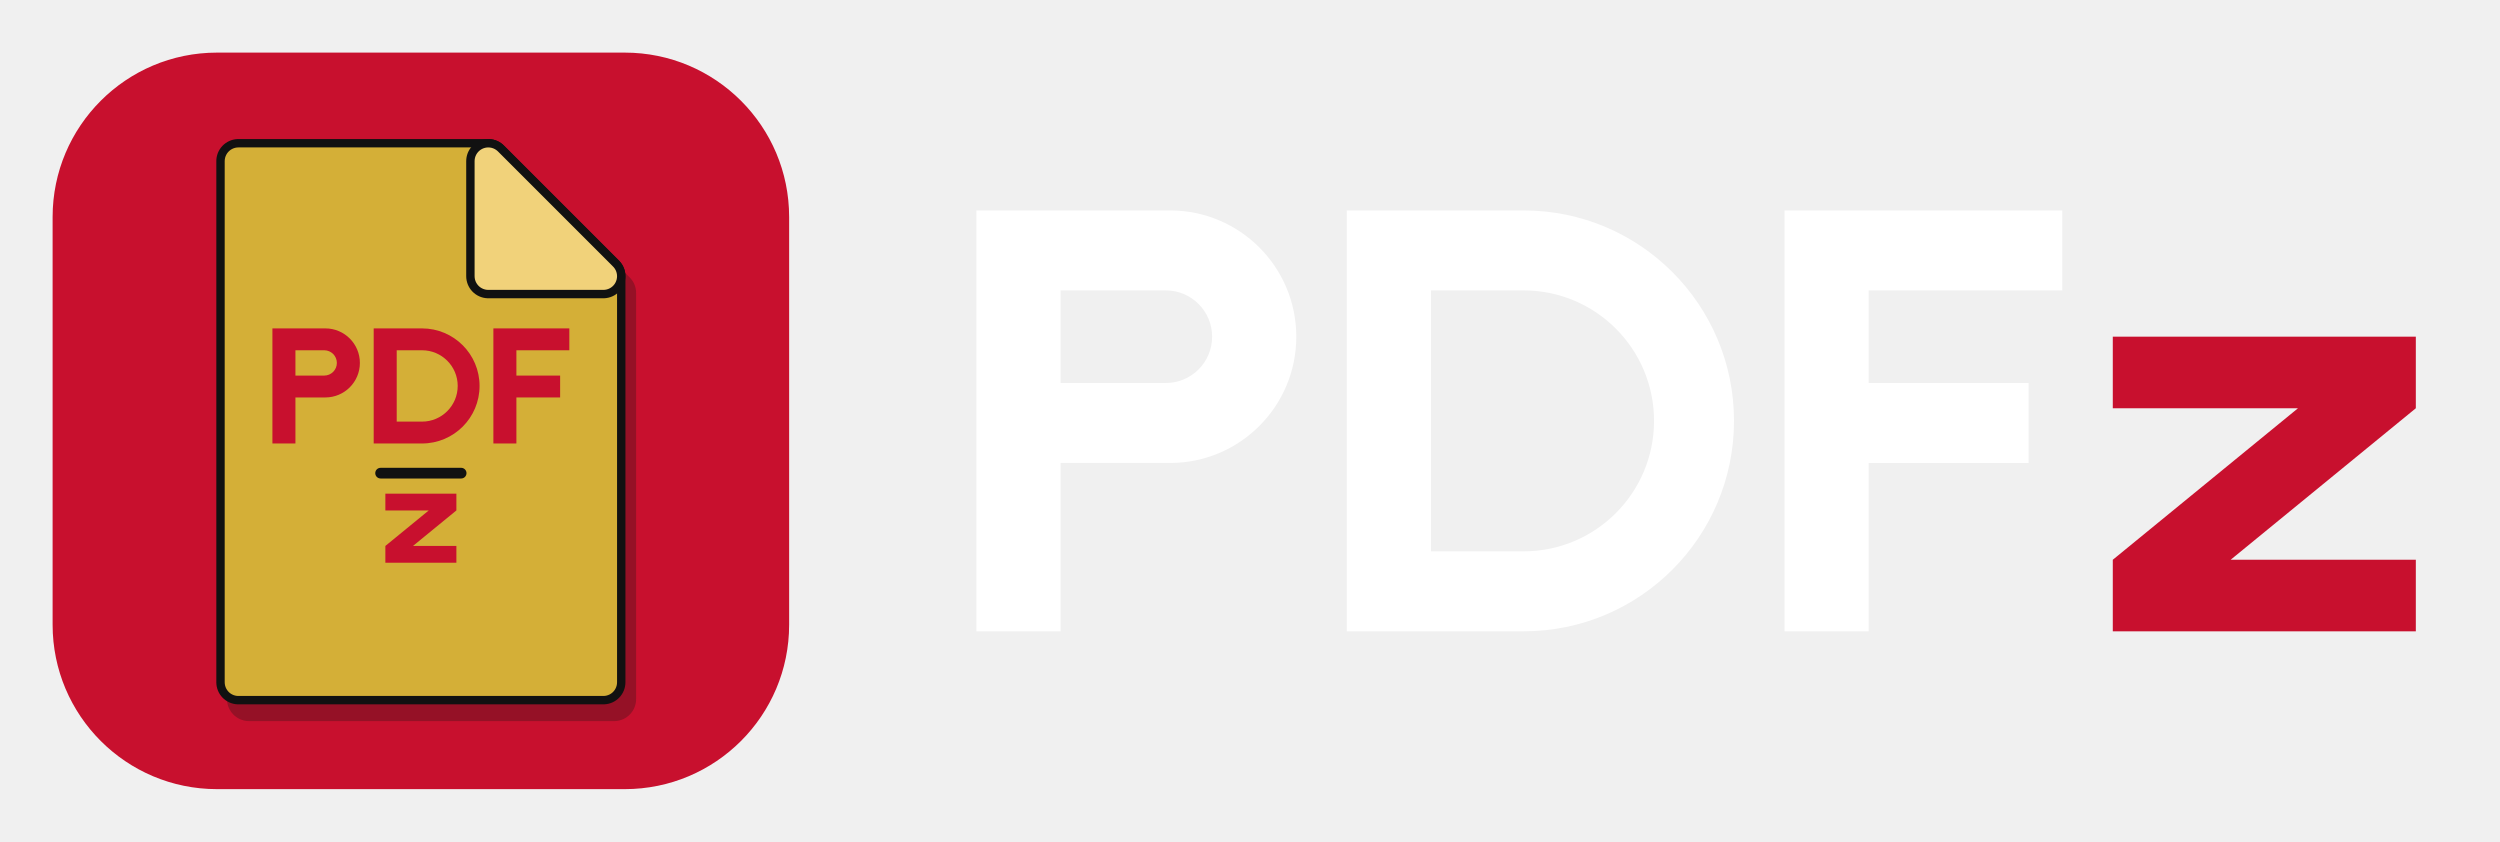
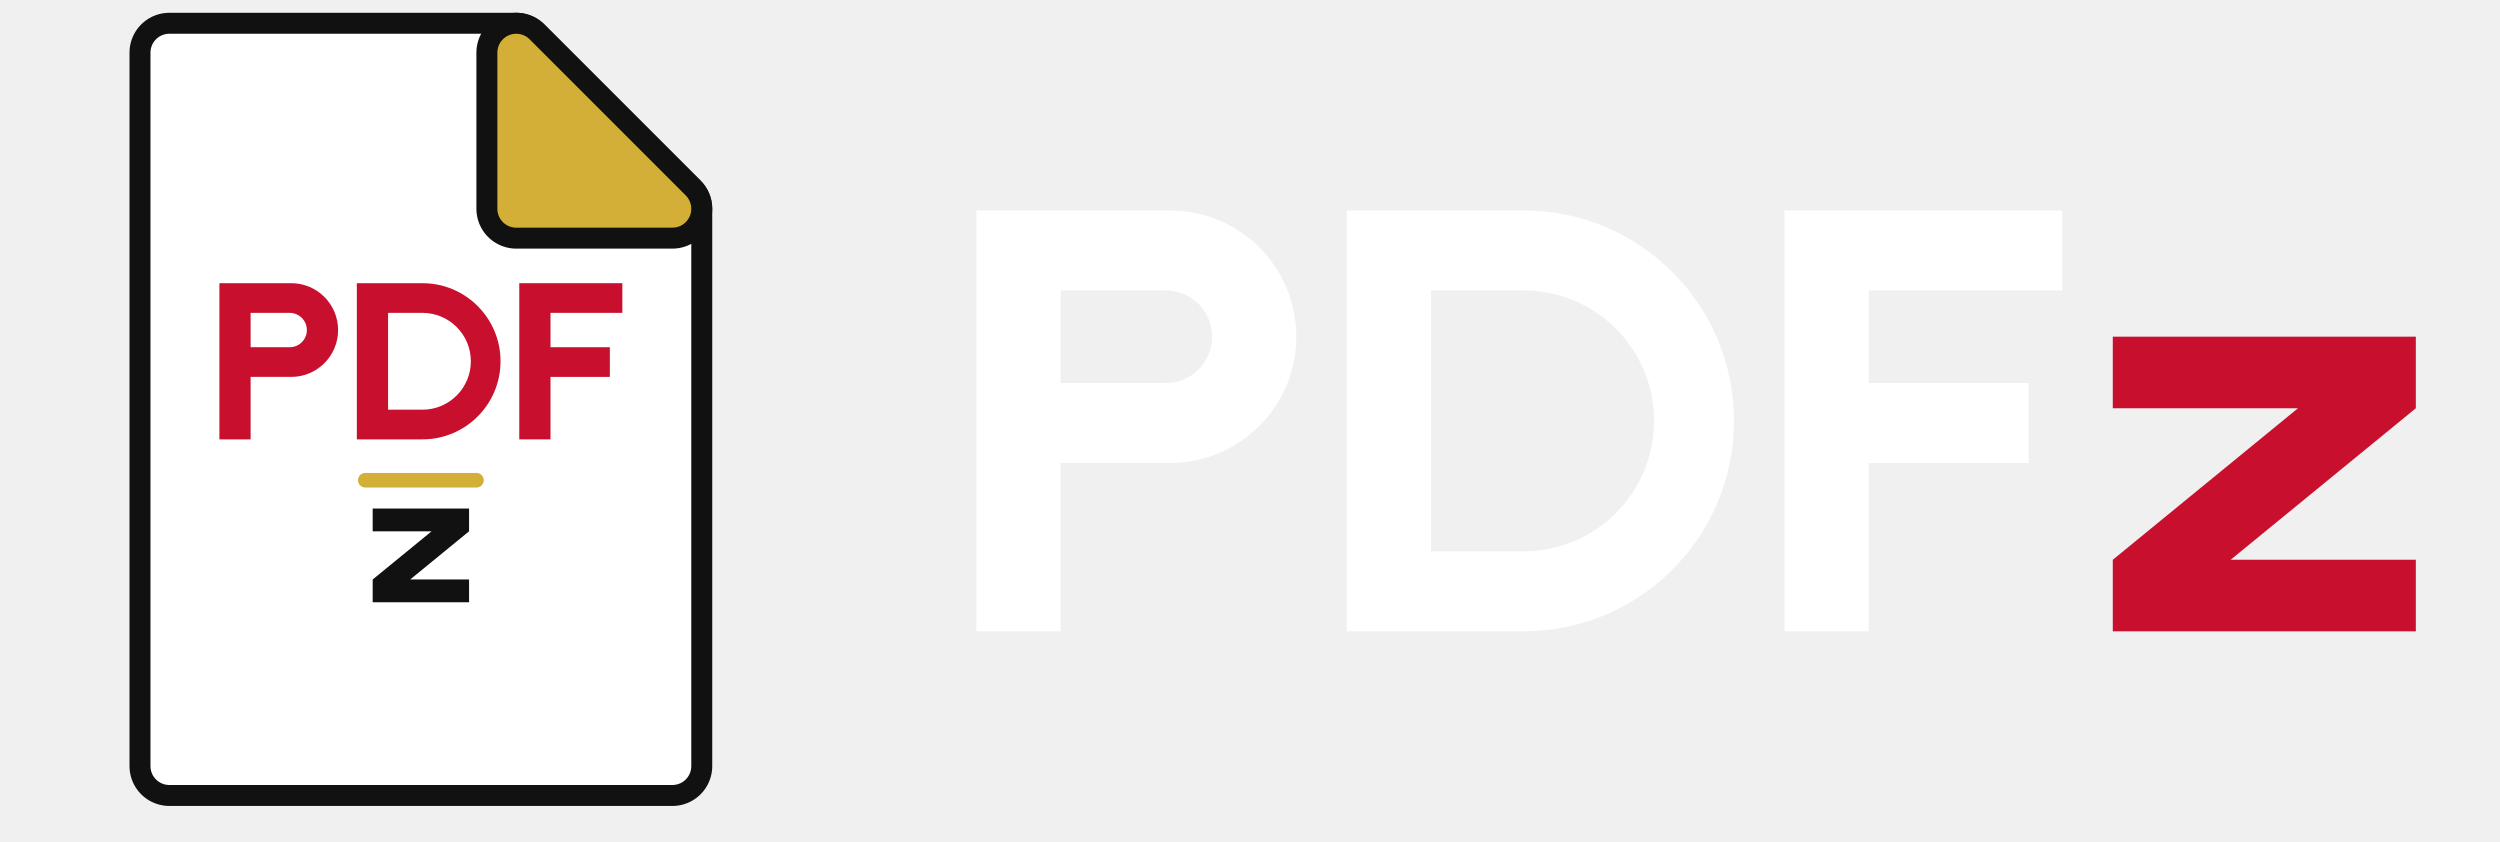
<svg xmlns="http://www.w3.org/2000/svg" viewBox="0 0 594 200" width="594" height="200">
  <g transform="scale(0.1953125)">
-     <rect x="64" y="64" width="896" height="896" rx="200" fill="#C8102E" />
-     <path transform="translate(13.0 20.4)" fill="#111111" stroke="#111111" stroke-width="53.7" stroke-linejoin="round" opacity="0.28" d="M290,196 H594 L734,336 V830 H290 Z" />
-     <path fill="#111111" stroke="#111111" stroke-width="53.7" stroke-linejoin="round" d="M290,196 H594 L734,336 V830 H290 Z" />
-     <path fill="#D4AF37" stroke="#D4AF37" stroke-width="33.3" stroke-linejoin="round" d="M290,196 H594 L734,336 V830 H290 Z" />
-     <path fill="#111111" stroke="#111111" stroke-width="53.7" stroke-linejoin="round" d="M594,196 V336 H734 Z" />
-     <path fill="#F1D27A" stroke="#F1D27A" stroke-width="33.3" stroke-linejoin="round" d="M594,196 V336 H734 Z" />
-     <path transform="translate(331.40 399.50) scale(1.4)" fill-rule="evenodd" fill="#C8102E" d="M0,0 H46 A30,30 0 0 1 46,60 H20 V100 H0 Z M20,19 V41 H45 A11,11 0 0 0 45,19 Z" />
-     <path transform="translate(454.60 399.50) scale(1.4)" fill-rule="evenodd" fill="#C8102E" d="M0,0 H42 A50,50 0 0 1 42,100 H0 Z M20,19 V81 H42 A31,31 0 0 0 42,19 Z" />
-     <path transform="translate(600.20 399.50) scale(1.4)" fill-rule="evenodd" fill="#C8102E" d="M0,0 H66 V19 H20 V41 H58 V60 H20 V100 H0 Z" />
-     <rect x="456.5" y="569.1" width="111.0" height="13.0" rx="6.5" fill="#111111" />
-     <path transform="translate(468.80 564.55) scale(1.2)" fill-rule="evenodd" fill="#C8102E" d="M0,30 H72 V47 L28,83 H72 V100 H0 V83 L44,47 H0 Z" />
+     <path fill="#111111" stroke="#111111" stroke-width="96.9" stroke-linejoin="round" d="M206,64 H628 L818,254 V932 H206 Z" />
+     <path fill="#FFFFFF" stroke="#FFFFFF" stroke-width="45.9" stroke-linejoin="round" d="M206,64 H628 L818,254 V932 H206 Z" />
+     <path fill="#111111" stroke="#111111" stroke-width="96.9" stroke-linejoin="round" d="M628,64 V254 H818 Z" />
+     <path fill="#D4AF37" stroke="#D4AF37" stroke-width="45.9" stroke-linejoin="round" d="M628,64 V254 H818 Z" />
+     <path transform="translate(266.90 344.50) scale(1.9)" fill-rule="evenodd" fill="#C8102E" d="M0,0 H46 A30,30 0 0 1 46,60 H20 V100 H0 Z M20,19 V41 H45 A11,11 0 0 0 45,19 Z" />
+     <path transform="translate(434.10 344.50) scale(1.9)" fill-rule="evenodd" fill="#C8102E" d="M0,0 H42 A50,50 0 0 1 42,100 H0 Z M20,19 V81 H42 A31,31 0 0 0 42,19 Z" />
+     <path transform="translate(631.70 344.50) scale(1.9)" fill-rule="evenodd" fill="#C8102E" d="M0,0 H66 V19 H20 V41 H58 V60 H20 V100 H0 Z" />
+     <rect x="435.5" y="575.3" width="153.0" height="17.8" rx="8.9" fill="#D4AF37" />
+     <path transform="translate(453.37 569.79) scale(1.6286)" fill-rule="evenodd" fill="#111111" d="M0,30 H72 V47 L28,83 H72 V100 H0 V83 L44,47 H0 Z" />
  </g>
  <path transform="translate(232.00 50.00) scale(1)" fill-rule="evenodd" fill="#FFFFFF" d="M0,0 H46 A30,30 0 0 1 46,60 H20 V100 H0 Z M20,19 V41 H45 A11,11 0 0 0 45,19 Z" />
  <path transform="translate(320.00 50.00) scale(1)" fill-rule="evenodd" fill="#FFFFFF" d="M0,0 H42 A50,50 0 0 1 42,100 H0 Z M20,19 V81 H42 A31,31 0 0 0 42,19 Z" />
  <path transform="translate(424.00 50.00) scale(1)" fill-rule="evenodd" fill="#FFFFFF" d="M0,0 H66 V19 H20 V41 H58 V60 H20 V100 H0 Z" />
  <path transform="translate(502.00 50.00) scale(1)" fill-rule="evenodd" fill="#C8102E" d="M0,30 H72 V47 L28,83 H72 V100 H0 V83 L44,47 H0 Z" />
</svg>
